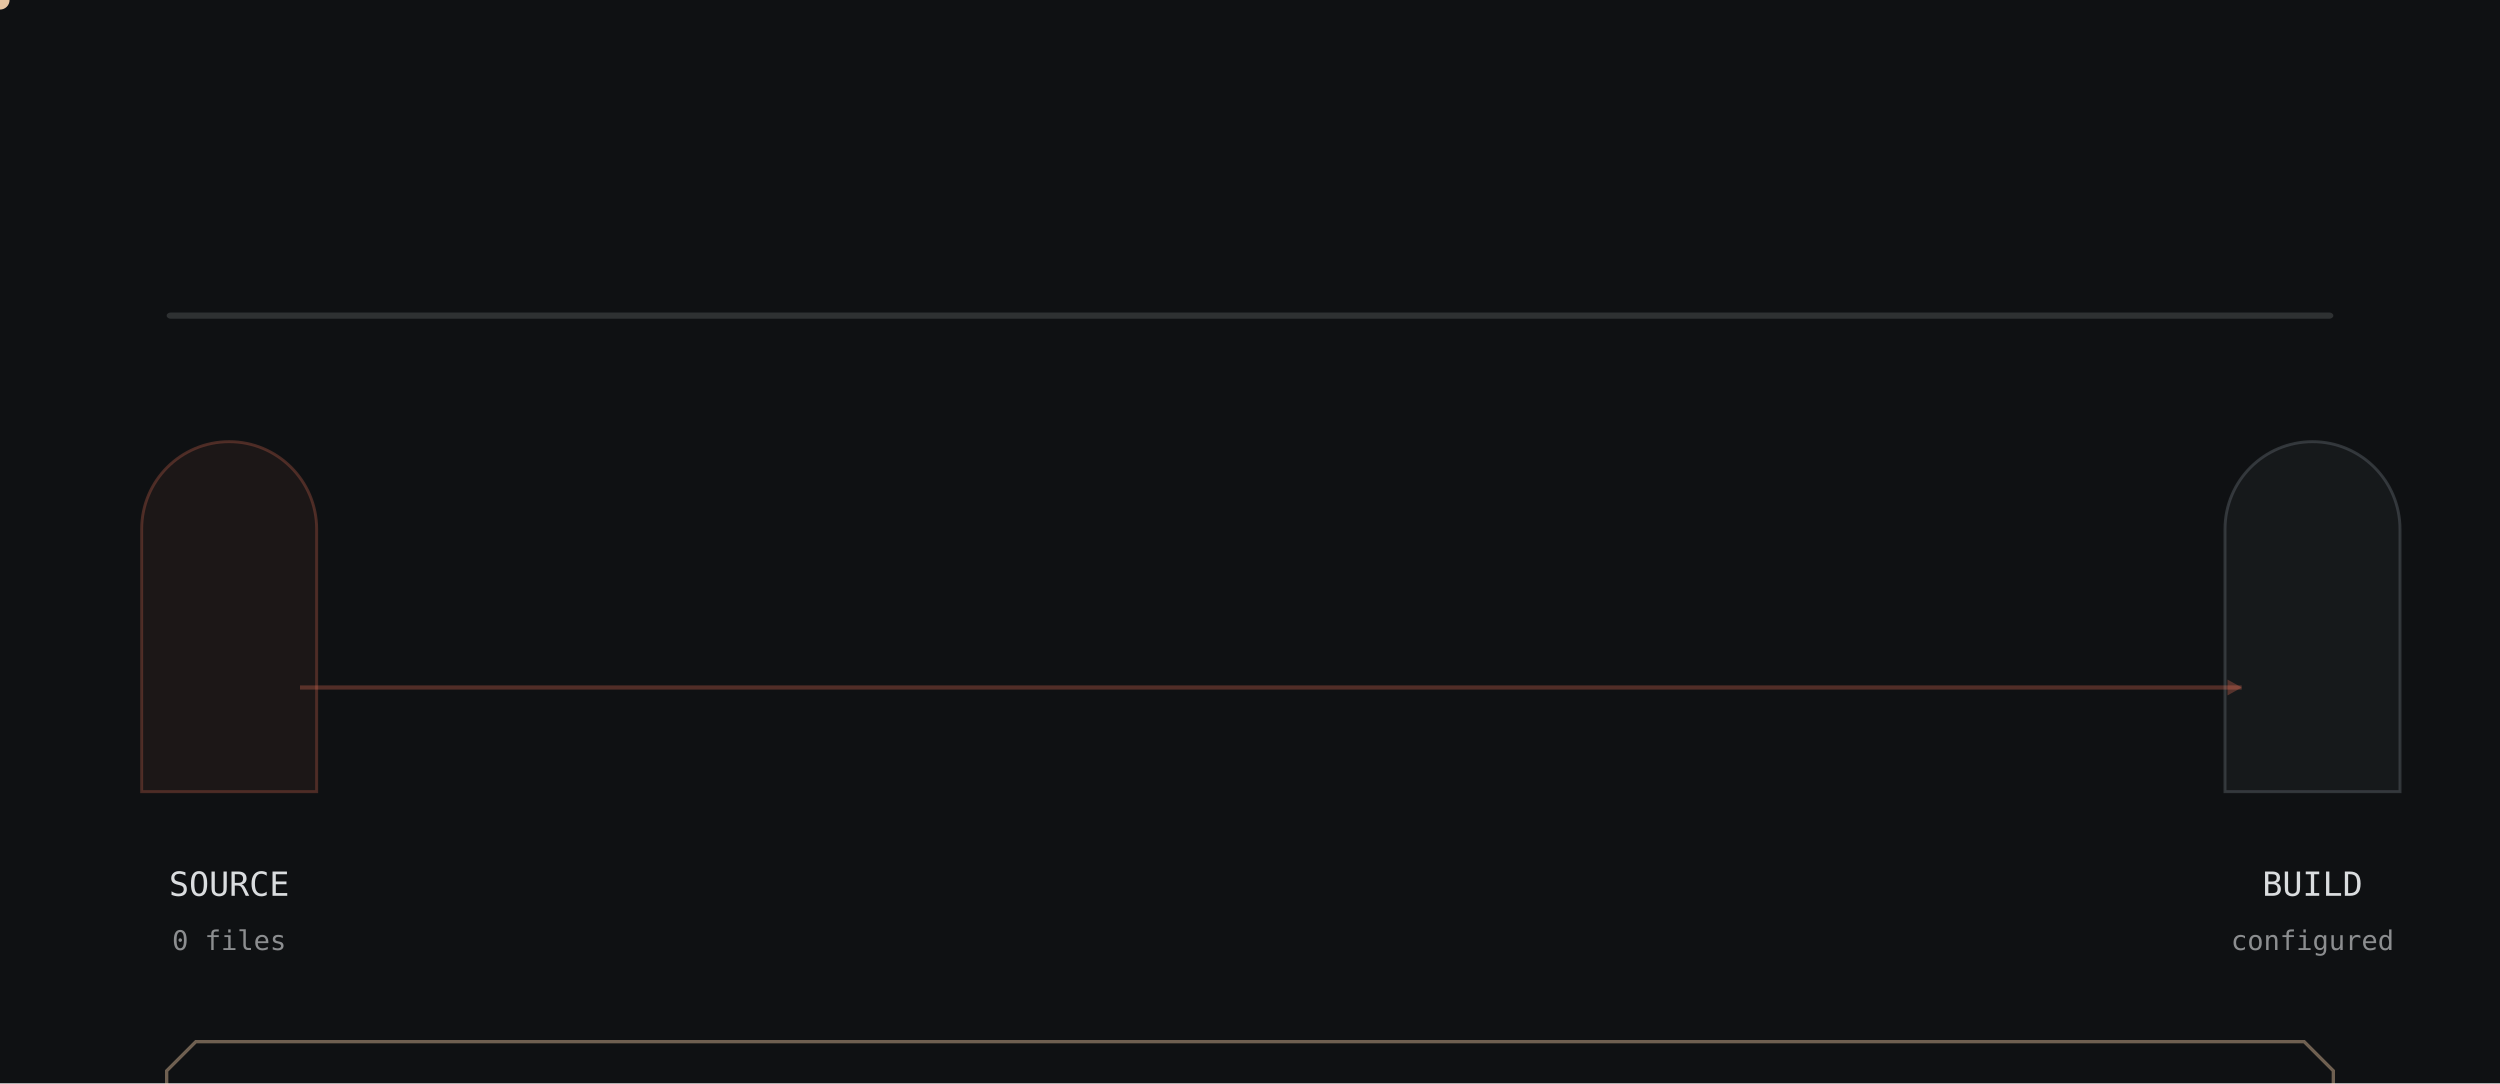
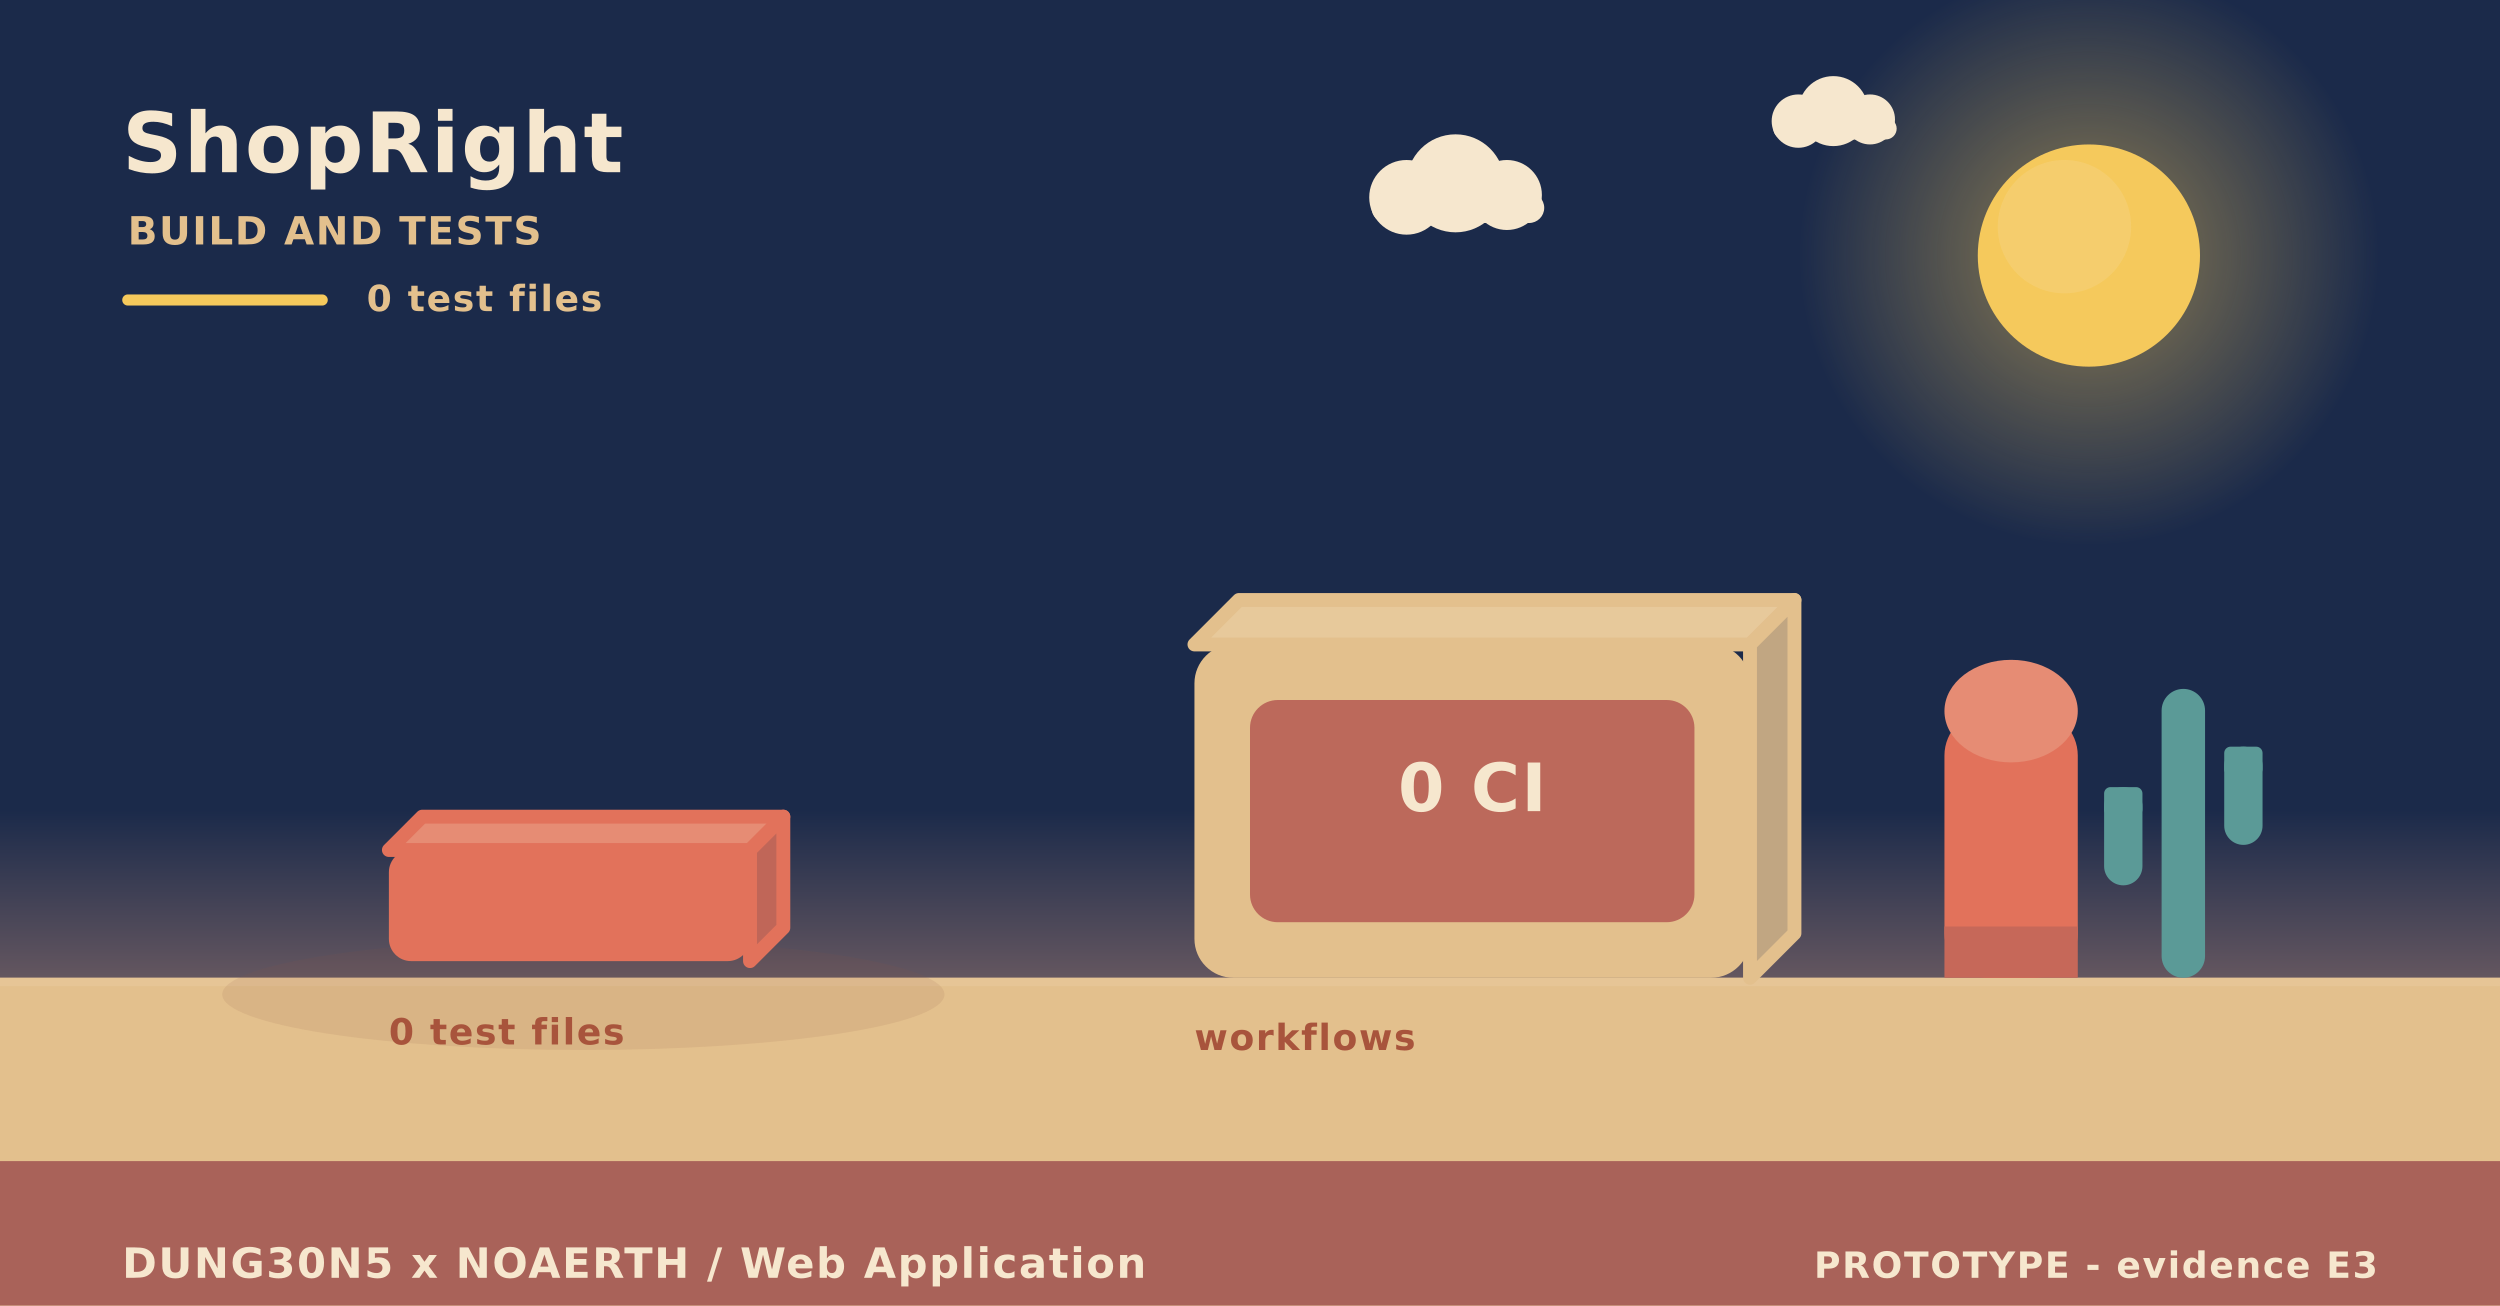
- <svg xmlns="http://www.w3.org/2000/svg" viewBox="0 0 1200 520" width="1200" height="520" role="img" aria-label="ShopRight build evidence">
-   <rect width="1200" height="520" fill="#0f1113" />
-   <defs>
-     <linearGradient id="gb" x1="0" y1="0" x2="1" y2="1">
-       <stop offset="0%" stop-color="#ff7a5c" />
-       <stop offset="100%" stop-color="#9aa5b1" />
-     </linearGradient>
-   </defs>
-   <rect x="80.00" y="150.00" width="1040.00" height="3.00" rx="2.00" fill="rgba(241,243,245,0.140)" opacity="1.00" />
-   <path d="M68.00,380.00 L68.00,254.00 A42.00,42.00 0 0 1 152.00,254.00 L152.00,380.00 Z" fill="rgba(255,122,92,0.100)" opacity="0.55" stroke="rgba(255,122,92,0.450)" stroke-width="1.4" />
-   <polygon points="-192.26,189.00 -136.83,221.00 -136.83,157.00 -192.26,125.00" fill="#947d67" opacity="0.95" />
-   <polygon points="-247.68,221.00 -192.26,253.00 -192.26,189.00 -247.68,157.00" fill="#78818a" opacity="0.95" />
-   <polygon points="-192.26,125.00 -136.83,157.00 -192.26,189.00 -247.68,157.00" fill="#ff7a5c" opacity="0.95" />
-   <text x="110" y="430" font-family="ui-monospace,Menlo,monospace" font-size="16" fill="rgba(241,243,245,0.900)" text-anchor="middle">SOURCE</text>
-   <text x="110" y="456" font-family="ui-monospace,Menlo,monospace" font-size="13" fill="rgba(241,243,245,0.550)" text-anchor="middle">0 files</text>
-   <path d="M1068.00,380.00 L1068.00,254.00 A42.00,42.00 0 0 1 1152.00,254.00 L1152.00,380.00 Z" fill="rgba(154,165,177,0.100)" opacity="0.55" stroke="rgba(154,165,177,0.450)" stroke-width="1.4" />
-   <polygon points="673.77,689.00 729.19,721.00 729.19,657.00 673.77,625.00" fill="#947d67" opacity="0.95" />
-   <polygon points="618.34,721.00 673.77,753.00 673.77,689.00 618.34,657.00" fill="#78818a" opacity="0.95" />
-   <polygon points="673.77,625.00 729.19,657.00 673.77,689.00 618.34,657.00" fill="#9aa5b1" opacity="0.95" />
-   <text x="1110" y="430" font-family="ui-monospace,Menlo,monospace" font-size="16" fill="rgba(241,243,245,0.900)" text-anchor="middle">BUILD</text>
-   <text x="1110" y="456" font-family="ui-monospace,Menlo,monospace" font-size="13" fill="rgba(241,243,245,0.550)" text-anchor="middle">configured</text>
-   <line x1="144.00" y1="330.00" x2="1076.00" y2="330.00" stroke="rgba(255,122,92,0.500)" stroke-width="2.00" opacity="0.55" />
-   <polygon points="1076.00,330.00 1069.20,326.20 1069.20,333.80" fill="rgba(255,122,92,0.500)" opacity="0.55" />
-   <g opacity="0.9">
-     <circle cx="0.00" cy="0.00" r="4.60" fill="#ffd8b1" opacity="1.00" />
-     <animateTransform attributeName="transform" type="translate" values="144.00,330.00 1076.00,330.00" dur="5.833s" begin="0.0s" repeatCount="indefinite" />
-     <animateTransform attributeName="transform" type="translate" values="1076.00,330.00 144.00,330.00" dur="5.833s" begin="2.917s" repeatCount="indefinite" />
+ <svg xmlns="http://www.w3.org/2000/svg" width="900" height="470" viewBox="0 0 900 470" role="img" aria-label="ShopRight - how it is verified">
+   <linearGradient id="skyb" x1="0" y1="0" x2="0" y2="1">
+     <stop offset="0" stop-color="#1b2a4a" />
+     <stop offset="0.62" stop-color="#1b2a4a" />
+     <stop offset="1" stop-color="#f3ad8a" />
+   </linearGradient>
+   <rect width="900" height="470" fill="url(#skyb)" />
+   <radialGradient id="sunb">
+     <stop offset="0.35" stop-color="#f5c95c" stop-opacity="0.34" />
+     <stop offset="1" stop-color="#f5c95c" stop-opacity="0" />
+   </radialGradient>
+   <circle cx="752" cy="92" r="104" fill="url(#sunb)" />
+   <circle cx="752" cy="92" r="40" fill="#f5c95c" />
+   <circle cx="743.2" cy="81.6" r="24" fill="#f5d27e" opacity="0.5" />
+   <g>
+     <circle cx="524" cy="66" r="17.64" fill="#f6e7ce" />
+     <circle cx="506.36" cy="71.04" r="13.44" fill="#f6e7ce" />
+     <circle cx="542.48" cy="70.2" r="12.6" fill="#f6e7ce" />
+     <rect x="493.76" y="69.36" width="62.16" height="10.92" rx="5.46" fill="#f6e7ce" />
+     <animateTransform attributeName="transform" type="translate" values="0 0;24 0;0 0" dur="36s" begin="0s" repeatCount="indefinite" />
  </g>
-   <path d="M94.00,500.00 H1106.00 L1120.00,514.00 V546.00 L1106.00,560.00 H94.00 L80.00,546.00 V514.00 Z" fill="none" stroke="rgba(255,216,177,0.500)" stroke-width="1.60" opacity="0.80" />
-   <text x="600" y="536" font-family="ui-monospace,Menlo,monospace" font-size="16" fill="rgba(255,216,177,0.950)" text-anchor="middle">no test suite present in this repository — shown as measured, not implied</text>
+   <g>
+     <circle cx="660" cy="40" r="12.6" fill="#f6e7ce" />
+     <circle cx="647.4" cy="43.6" r="9.6" fill="#f6e7ce" />
+     <circle cx="673.2" cy="43" r="9" fill="#f6e7ce" />
+     <rect x="638.4" y="42.4" width="44.4" height="7.8" rx="3.9" fill="#f6e7ce" />
+     <animateTransform attributeName="transform" type="translate" values="0 0;-18 0;0 0" dur="46s" begin="3s" repeatCount="indefinite" />
+   </g>
+   <rect x="0" y="352" width="900" height="118" fill="#e3c08d" />
+   <rect x="0" y="352" width="900" height="3" fill="#e6c596" />
+   <text x="44" y="62" font-family="Verdana,DejaVu Sans,sans-serif" font-size="30" font-weight="700" letter-spacing="0.6" fill="#f6e7ce" text-anchor="start">ShopRight</text>
+   <text x="46" y="88" font-family="Verdana,DejaVu Sans,sans-serif" font-size="14" font-weight="700" letter-spacing="0.6" fill="#e3c08d" text-anchor="start">BUILD AND TESTS</text>
+   <rect x="44" y="106" width="74" height="4" rx="2" fill="#f5c95c" />
+   <text x="132" y="112" font-family="Verdana,DejaVu Sans,sans-serif" font-size="13" font-weight="700" letter-spacing="0.6" fill="#e3c08d" text-anchor="start">0 test files</text>
+   <ellipse cx="210" cy="358" rx="130" ry="20" fill="rgba(138,90,68,0.11)" />
+   <g>
+     <path d="M140,306 L270,306 L282,294 L152,294 Z" fill="#e68c74" stroke="#e2725b" stroke-width="5" stroke-linejoin="round" />
+     <path d="M270,306 L282,294 L282,334 L270,346 Z" fill="#c06658" stroke="#e2725b" stroke-width="5" stroke-linejoin="round" />
+     <rect x="140" y="306" width="130" height="40" rx="8" fill="#e2725b" />
+     <animateTransform attributeName="transform" type="translate" values="0 10;0 0" dur="0.8s" begin="0.5s" fill="freeze" />
+   </g>
+   <text x="140" y="376" font-family="Verdana,DejaVu Sans,sans-serif" font-size="13" font-weight="700" letter-spacing="0.6" fill="#a8543c" text-anchor="start">0 test files</text>
+   <path d="M430,232 L630,232 L646,216 L446,216 Z" fill="#e7c99b" stroke="#e3c08d" stroke-width="5" stroke-linejoin="round" />
+   <path d="M630,232 L646,216 L646,336 L630,352 Z" fill="#c1a682" stroke="#e3c08d" stroke-width="5" stroke-linejoin="round" />
+   <rect x="430" y="232" width="200" height="120" rx="14" fill="#e3c08d" />
+   <rect x="450" y="252" width="160" height="80" rx="10" fill="#ba6458" opacity="0.94" />
+   <text x="530" y="292" font-family="Verdana,DejaVu Sans,sans-serif" font-size="24" font-weight="700" letter-spacing="0.6" fill="#f6e7ce" text-anchor="middle">0 CI</text>
+   <text x="430" y="378" font-family="Verdana,DejaVu Sans,sans-serif" font-size="13" font-weight="700" letter-spacing="0.6" fill="#a8543c" text-anchor="start">workflows</text>
+   <rect x="700" y="256" width="48" height="96" rx="16" fill="#e2725b" />
+   <ellipse cx="724" cy="256" rx="24" ry="18.46" fill="#e68c74" />
+   <rect x="700" y="333.54" width="48" height="18.46" fill="#c66859" />
+   <rect x="778.18" y="248" width="15.64" height="104" rx="7.82" fill="#5b9a97" />
+   <rect x="757.48" y="283.36" width="13.8" height="35.36" rx="6.9" fill="#5b9a97" />
+   <rect x="757.48" y="283.36" width="13.8" height="10.4" rx="2.3" fill="#5b9a97" />
+   <rect x="800.72" y="268.8" width="13.8" height="35.36" rx="6.9" fill="#5b9a97" />
+   <rect x="800.72" y="268.8" width="13.8" height="10.4" rx="2.3" fill="#5b9a97" />
+   <rect x="0" y="418" width="900" height="52" rx="0" fill="#a65c56" opacity="0.94" />
+   <text x="44" y="460" font-family="Verdana,DejaVu Sans,sans-serif" font-size="15" font-weight="700" letter-spacing="0.6" fill="#f6e7ce" text-anchor="start">DUNG30N5 x NOAERTH  /  Web Application</text>
+   <text x="856" y="460" font-family="Verdana,DejaVu Sans,sans-serif" font-size="13" font-weight="700" letter-spacing="0.6" fill="#f6e7ce" text-anchor="end">PROTOTYPE  -  evidence E3</text>
</svg>
